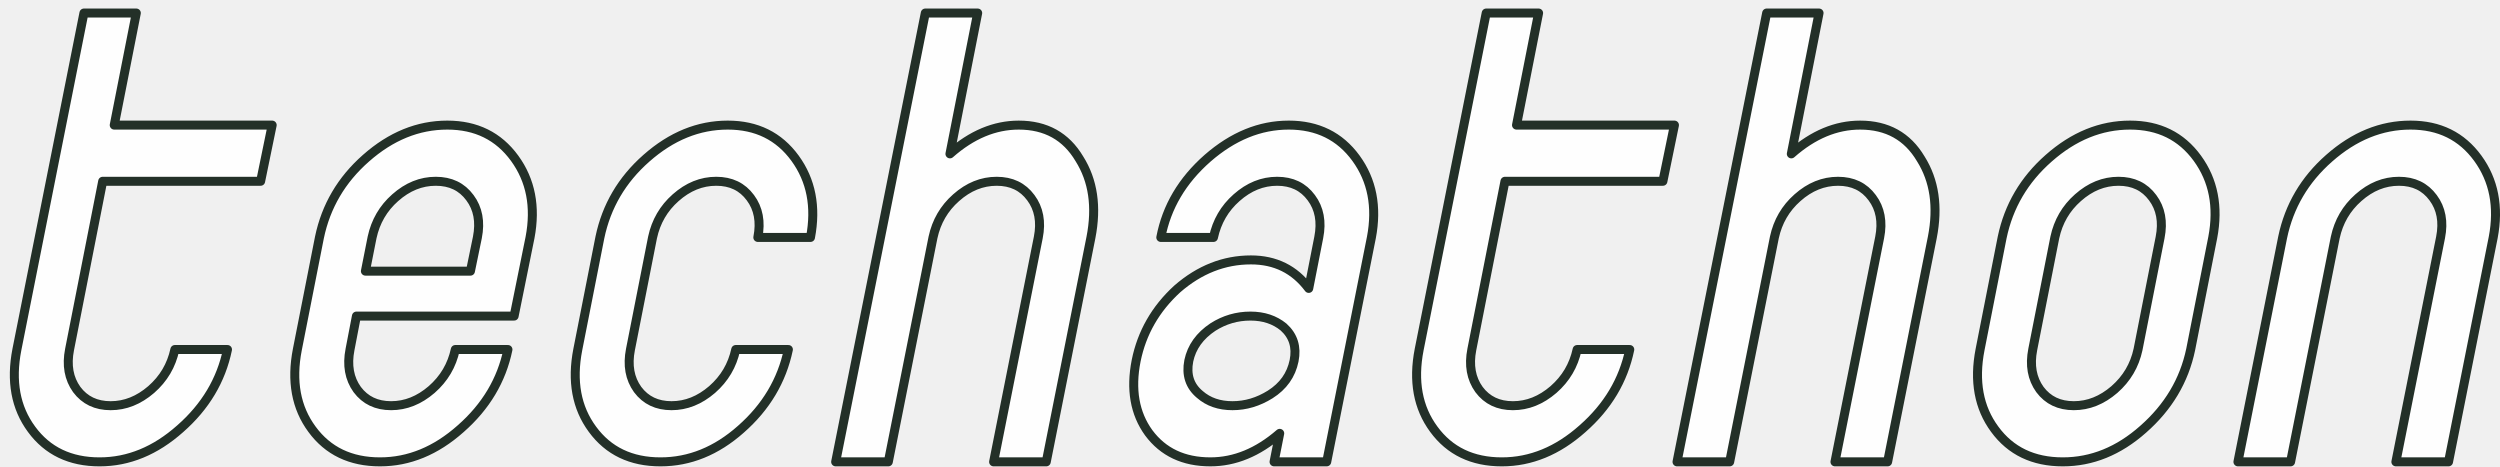
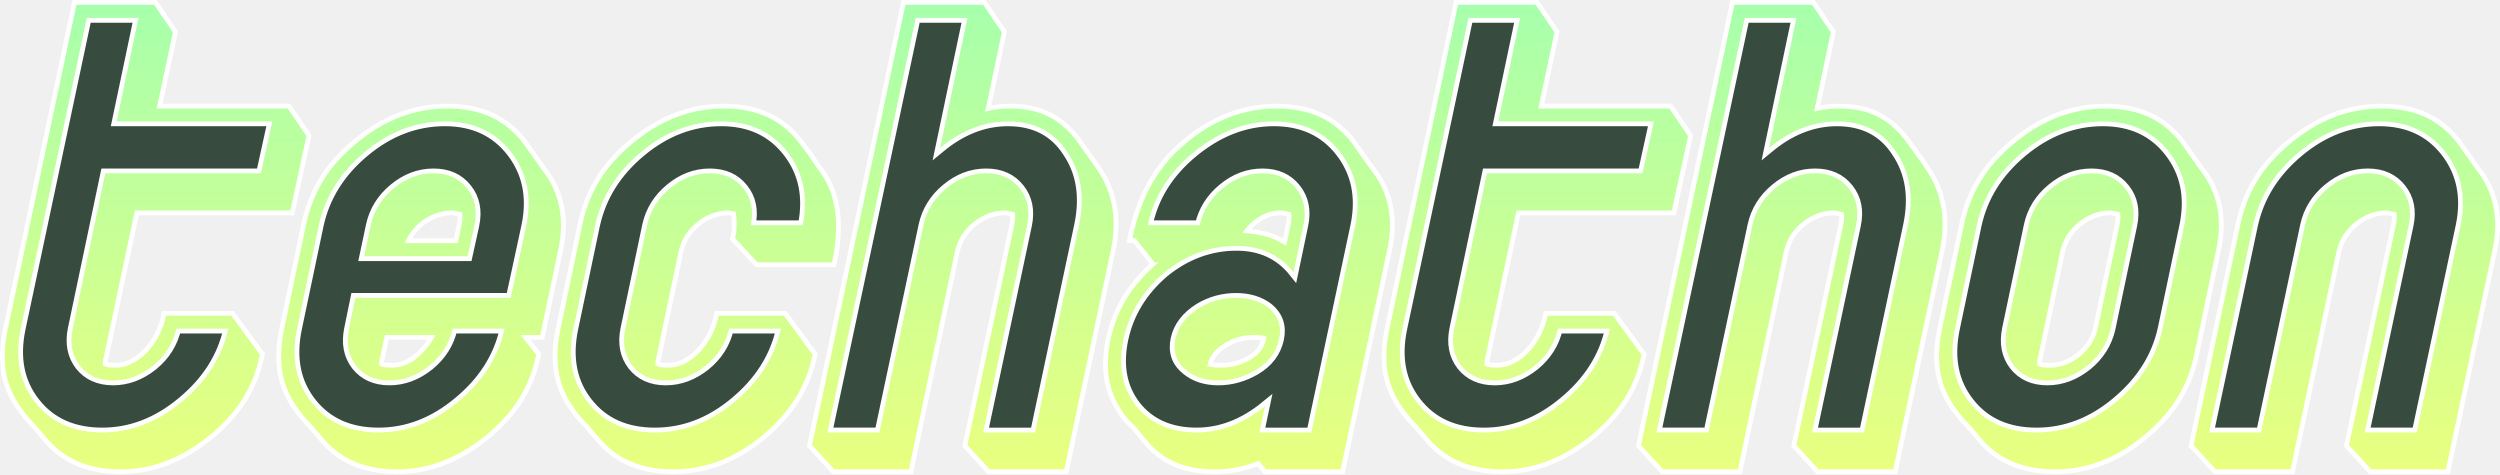
- <svg xmlns="http://www.w3.org/2000/svg" xmlns:xlink="http://www.w3.org/1999/xlink" id="svg28" version="1.1" viewBox="0 0 345.081 64.372" height="243.295" width="1304.244" xml:space="preserve">
+ <svg xmlns="http://www.w3.org/2000/svg" xmlns:xlink="http://www.w3.org/1999/xlink" id="svg28" version="1.1" viewBox="0 0 346.399 65.695" height="248.295" width="1309.223" xml:space="preserve">
  <defs id="defs22">
    <linearGradient id="linearGradient19">
      <stop style="stop-color:#a7ffac;stop-opacity:1;" offset="0" id="stop19" />
      <stop style="stop-color:#e9ff80;stop-opacity:1;" offset="1" id="stop20" />
    </linearGradient>
-     <linearGradient xlink:href="#linearGradient19" id="linearGradient21" gradientUnits="userSpaceOnUse" x1="967.885" y1="225.401" x2="967.885" y2="289.804" gradientTransform="translate(642.1285,851.226)" />
+     <linearGradient xlink:href="#linearGradient19" id="linearGradient21" gradientUnits="userSpaceOnUse" x1="967.885" y1="225.401" x2="967.885" y2="289.804" gradientTransform="translate(-936.2038,-224.771)" />
  </defs>
-   <g id="layer1" transform="translate(-1578.994,-1076.658)">
-     <path id="path959-0-9-9" style="display:inline;fill:#fefefe;fill-opacity:1;stroke:#233028;stroke-width:1.241;stroke-linecap:round;stroke-linejoin:round;stroke-miterlimit:4;stroke-dasharray:none;stroke-dashoffset:4.521;stroke-opacity:1" d="m 1590.578,1078.457 -9.252,46.446 c -0.851,4.362 -0.177,8.031 2.021,11.006 2.198,3.001 5.329,4.501 9.394,4.501 3.994,0 7.704,-1.526 11.131,-4.577 3.474,-3.051 5.648,-6.694 6.523,-10.93 h -7.267 c -0.473,2.194 -1.56,4.034 -3.261,5.522 -1.725,1.488 -3.592,2.232 -5.601,2.232 -2.009,0 -3.569,-0.744 -4.68,-2.232 -1.087,-1.513 -1.418,-3.353 -0.992,-5.522 l 4.572,-23.223 h 21.802 l 1.595,-7.754 h -21.802 l 3.049,-15.469 z m 116.136,0 -12.372,61.953 h 7.267 l 6.168,-30.976 c 0.473,-2.194 1.536,-4.022 3.191,-5.484 1.702,-1.513 3.569,-2.269 5.601,-2.269 2.033,0 3.604,0.756 4.715,2.269 1.111,1.488 1.453,3.316 1.028,5.484 l -6.168,30.976 h 7.267 l 6.168,-30.976 c 0.827,-4.236 0.296,-7.855 -1.595,-10.855 -1.843,-3.101 -4.632,-4.652 -8.366,-4.652 -3.332,0 -6.499,1.324 -9.501,3.971 l 3.829,-19.44 z m 77.424,0 -9.253,46.446 c -0.851,4.362 -0.177,8.031 2.021,11.006 2.198,3.001 5.329,4.501 9.394,4.501 3.994,0 7.705,-1.526 11.132,-4.577 3.474,-3.051 5.648,-6.694 6.523,-10.93 h -7.267 c -0.473,2.194 -1.56,4.034 -3.261,5.522 -1.725,1.488 -3.592,2.232 -5.601,2.232 -2.009,0 -3.569,-0.744 -4.68,-2.232 -1.087,-1.513 -1.418,-3.353 -0.993,-5.522 l 4.573,-23.223 h 21.802 l 1.595,-7.754 h -21.801 l 3.049,-15.469 z m 38.712,0 -12.372,61.953 h 7.267 l 6.169,-30.976 c 0.472,-2.194 1.536,-4.022 3.19,-5.484 1.702,-1.513 3.569,-2.269 5.601,-2.269 2.032,0 3.604,0.756 4.715,2.269 1.111,1.488 1.453,3.316 1.028,5.484 l -6.168,30.976 h 7.267 l 6.168,-30.976 c 0.827,-4.236 0.296,-7.855 -1.595,-10.855 -1.843,-3.101 -4.632,-4.652 -8.366,-4.652 -3.332,0 -6.499,1.324 -9.5,3.971 l 3.829,-19.44 z m -182.11,15.469 c -4.041,0 -7.787,1.525 -11.238,4.576 -3.38,2.975 -5.518,6.619 -6.416,10.931 l -3.049,15.469 c -0.851,4.362 -0.177,8.031 2.021,11.006 2.198,3.001 5.329,4.501 9.394,4.501 3.994,0 7.705,-1.526 11.132,-4.577 3.474,-3.051 5.648,-6.694 6.523,-10.93 h -7.267 c -0.473,2.194 -1.56,4.034 -3.261,5.522 -1.725,1.488 -3.592,2.232 -5.601,2.232 -2.009,0 -3.569,-0.744 -4.679,-2.232 -1.087,-1.513 -1.418,-3.353 -0.993,-5.522 l 0.886,-4.614 h 21.766 l 2.198,-10.855 c 0.803,-4.236 0.095,-7.88 -2.127,-10.931 -2.221,-3.051 -5.318,-4.576 -9.288,-4.576 z m 38.712,0 c -4.041,0 -7.787,1.525 -11.238,4.576 -3.38,2.975 -5.518,6.619 -6.416,10.931 l -3.049,15.469 c -0.851,4.362 -0.177,8.031 2.02,11.006 2.198,3.001 5.33,4.501 9.394,4.501 4.018,0 7.716,-1.501 11.096,-4.501 3.474,-3.051 5.66,-6.72 6.558,-11.006 h -7.267 c -0.473,2.194 -1.56,4.034 -3.261,5.522 -1.725,1.488 -3.592,2.232 -5.601,2.232 -2.009,0 -3.568,-0.744 -4.679,-2.232 -1.087,-1.513 -1.418,-3.353 -0.993,-5.522 l 3.049,-15.469 c 0.473,-2.194 1.536,-4.022 3.19,-5.484 1.702,-1.513 3.569,-2.269 5.601,-2.269 2.033,0 3.604,0.756 4.715,2.269 1.111,1.488 1.453,3.316 1.028,5.484 h 7.267 c 0.803,-4.236 0.094,-7.88 -2.127,-10.931 -2.221,-3.051 -5.317,-4.576 -9.288,-4.576 z m 77.424,0 c -3.97,0 -7.705,1.525 -11.202,4.576 -3.498,3.076 -5.648,6.72 -6.452,10.931 h 7.267 c 0.473,-2.194 1.536,-4.022 3.191,-5.484 1.702,-1.513 3.568,-2.269 5.601,-2.269 2.032,0 3.604,0.756 4.715,2.269 1.111,1.488 1.454,3.316 1.028,5.484 l -1.383,7.035 c -1.962,-2.622 -4.62,-3.934 -7.976,-3.934 -3.71,0 -7.102,1.336 -10.174,4.009 -3.001,2.748 -4.892,6.051 -5.672,9.909 -0.78,3.959 -0.201,7.275 1.737,9.947 1.985,2.673 4.821,4.009 8.508,4.009 3.356,0 6.547,-1.311 9.572,-3.933 l -0.78,3.933 h 7.267 l 6.169,-30.976 c 0.803,-4.236 0.094,-7.88 -2.127,-10.931 -2.221,-3.051 -5.317,-4.576 -9.288,-4.576 z m 116.136,0 c -4.041,0 -7.787,1.525 -11.238,4.576 -3.38,2.975 -5.519,6.619 -6.417,10.931 l -3.048,15.469 c -0.851,4.362 -0.177,8.031 2.021,11.006 2.198,3.001 5.329,4.501 9.394,4.501 4.018,0 7.716,-1.501 11.096,-4.501 3.474,-3.051 5.66,-6.72 6.558,-11.006 l 3.049,-15.469 c 0.803,-4.236 0.094,-7.88 -2.127,-10.931 -2.221,-3.051 -5.317,-4.576 -9.288,-4.576 z m 38.712,0 c -4.041,0 -7.787,1.525 -11.238,4.576 -3.38,2.975 -5.518,6.619 -6.416,10.931 l -6.168,30.976 h 7.267 l 6.168,-30.976 c 0.473,-2.194 1.536,-4.022 3.191,-5.484 1.702,-1.513 3.568,-2.269 5.601,-2.269 2.032,0 3.604,0.756 4.715,2.269 1.111,1.488 1.454,3.316 1.028,5.484 l -6.169,30.976 h 7.267 l 6.168,-30.976 c 0.803,-4.236 0.095,-7.88 -2.127,-10.931 -2.222,-3.051 -5.317,-4.576 -9.288,-4.576 z m -272.579,7.754 c 2.033,0 3.604,0.756 4.715,2.269 1.111,1.488 1.454,3.316 1.028,5.484 l -0.958,4.652 h -14.499 l 0.922,-4.652 c 0.472,-2.194 1.536,-4.022 3.191,-5.484 1.702,-1.513 3.568,-2.269 5.601,-2.269 z m 232.272,0 c 2.032,0 3.604,0.756 4.715,2.269 1.111,1.488 1.453,3.316 1.028,5.484 l -3.049,15.469 c -0.473,2.194 -1.56,4.034 -3.261,5.522 -1.725,1.488 -3.592,2.232 -5.601,2.232 -2.009,0 -3.569,-0.744 -4.679,-2.232 -1.087,-1.513 -1.418,-3.353 -0.992,-5.522 l 3.048,-15.469 c 0.473,-2.194 1.536,-4.022 3.191,-5.484 1.702,-1.513 3.569,-2.269 5.601,-2.269 z m -119.823,18.608 c 1.82,0 3.344,0.505 4.573,1.513 1.347,1.21 1.832,2.761 1.454,4.652 -0.402,1.967 -1.501,3.518 -3.297,4.652 -1.654,1.034 -3.391,1.551 -5.211,1.551 -1.82,0 -3.321,-0.517 -4.502,-1.551 -1.394,-1.16 -1.902,-2.711 -1.524,-4.652 0.402,-1.891 1.512,-3.442 3.332,-4.652 1.583,-1.008 3.308,-1.513 5.175,-1.513 z" />
-     <text xml:space="preserve" style="font-style:normal;font-variant:normal;font-weight:normal;font-stretch:normal;font-size:71.805px;line-height:1.25;font-family:'SF Eccentric Opus Shaded';-inkscape-font-specification:'SF Eccentric Opus Shaded, Normal';font-variant-ligatures:normal;font-variant-caps:normal;font-variant-numeric:normal;font-variant-east-asian:normal;letter-spacing:-2.629px;display:none;fill:url(#linearGradient21);fill-opacity:1;stroke:none;stroke-width:1.795" x="1574.55" y="1135.911" id="text869-7-7-4">
-       <tspan id="tspan867-8-3-9" x="1574.55" y="1135.911" style="font-style:oblique;font-variant:normal;font-weight:normal;font-stretch:normal;font-size:71.805px;font-family:'SF Eccentric Opus Shaded';-inkscape-font-specification:'SF Eccentric Opus Shaded, Oblique';font-variant-ligatures:normal;font-variant-caps:normal;font-variant-numeric:normal;font-variant-east-asian:normal;fill:url(#linearGradient21);fill-opacity:1;stroke-width:1.795">techathon</tspan>
-     </text>
-   </g>
+   <path id="path959-0-9-9" style="fill:#374b3f;fill-opacity:1;stroke:none;stroke-width:1.188;stroke-linecap:round;stroke-linejoin:round;stroke-miterlimit:4;stroke-dasharray:none;stroke-dashoffset:4.521;stroke-opacity:1" d="M 12.114,2.434 2.963,45.489 c -0.842,4.044 -0.175,7.444 1.998,10.203 2.174,2.781 5.271,4.173 9.291,4.173 3.95,0 7.62,-1.414 11.009,-4.243 3.436,-2.828 5.586,-6.206 6.451,-10.132 h -7.188 c -0.468,2.034 -1.543,3.74 -3.226,5.119 -1.706,1.379 -3.553,2.069 -5.54,2.069 -1.987,0 -3.53,-0.69 -4.628,-2.069 -1.075,-1.402 -1.402,-3.108 -0.981,-5.119 l 4.522,-21.527 h 21.563 l 1.578,-7.188 h -21.563 l 3.015,-14.34 z m 114.862,0 -12.236,57.43 h 7.188 l 6.101,-28.715 c 0.468,-2.034 1.519,-3.728 3.155,-5.084 1.683,-1.403 3.53,-2.104 5.54,-2.104 2.01,0 3.564,0.701 4.663,2.104 1.099,1.379 1.437,3.074 1.017,5.084 l -6.1,28.715 h 7.188 l 6.101,-28.715 c 0.818,-3.927 0.292,-7.281 -1.578,-10.063 -1.823,-2.875 -4.582,-4.312 -8.275,-4.312 -3.296,0 -6.428,1.227 -9.396,3.681 l 3.787,-18.021 z m 76.575,0 -9.151,43.055 c -0.841,4.044 -0.175,7.444 1.999,10.203 2.174,2.781 5.271,4.173 9.291,4.173 3.95,0 7.62,-1.414 11.009,-4.243 3.436,-2.828 5.586,-6.206 6.451,-10.132 h -7.188 c -0.467,2.034 -1.543,3.74 -3.226,5.119 -1.706,1.379 -3.553,2.069 -5.54,2.069 -1.987,0 -3.53,-0.69 -4.628,-2.069 -1.075,-1.402 -1.403,-3.108 -0.982,-5.119 l 4.523,-21.527 h 21.563 l 1.577,-7.188 h -21.562 l 3.015,-14.34 z m 38.287,0 -12.237,57.43 h 7.188 l 6.101,-28.715 c 0.467,-2.034 1.519,-3.728 3.155,-5.084 1.683,-1.403 3.53,-2.104 5.54,-2.104 2.01,0 3.564,0.701 4.663,2.104 1.099,1.379 1.437,3.074 1.017,5.084 l -6.1,28.715 h 7.188 l 6.101,-28.715 c 0.818,-3.927 0.292,-7.281 -1.578,-10.063 -1.823,-2.875 -4.582,-4.312 -8.275,-4.312 -3.296,0 -6.428,1.227 -9.396,3.681 l 3.787,-18.021 z M 61.725,16.774 c -3.997,0 -7.702,1.414 -11.114,4.242 -3.342,2.758 -5.458,6.136 -6.346,10.133 l -3.015,14.34 c -0.842,4.044 -0.175,7.444 1.999,10.203 2.174,2.781 5.271,4.173 9.291,4.173 3.95,0 7.62,-1.414 11.009,-4.243 3.436,-2.828 5.586,-6.206 6.451,-10.132 h -7.188 c -0.467,2.034 -1.543,3.74 -3.226,5.119 -1.706,1.379 -3.553,2.069 -5.54,2.069 -1.987,0 -3.53,-0.69 -4.628,-2.069 -1.075,-1.402 -1.403,-3.108 -0.982,-5.119 l 0.876,-4.277 h 21.527 l 2.174,-10.062 c 0.795,-3.927 0.094,-7.305 -2.104,-10.133 -2.197,-2.828 -5.26,-4.242 -9.187,-4.242 z m 38.287,0 c -3.997,0 -7.702,1.414 -11.114,4.242 -3.342,2.758 -5.458,6.136 -6.346,10.133 l -3.015,14.34 c -0.842,4.044 -0.175,7.444 1.998,10.203 2.174,2.781 5.271,4.173 9.291,4.173 3.974,0 7.632,-1.391 10.974,-4.173 3.436,-2.828 5.598,-6.229 6.487,-10.203 h -7.188 c -0.467,2.034 -1.543,3.74 -3.226,5.119 -1.706,1.379 -3.553,2.069 -5.54,2.069 -1.987,0 -3.529,-0.69 -4.628,-2.069 -1.075,-1.402 -1.403,-3.108 -0.982,-5.119 l 3.015,-14.34 c 0.468,-2.034 1.519,-3.728 3.155,-5.084 1.683,-1.403 3.53,-2.104 5.54,-2.104 2.01,0 3.564,0.701 4.663,2.104 1.099,1.379 1.437,3.074 1.017,5.084 h 7.188 c 0.795,-3.927 0.093,-7.305 -2.104,-10.133 -2.197,-2.828 -5.259,-4.242 -9.186,-4.242 z m 76.575,0 c -3.927,0 -7.62,1.414 -11.079,4.242 -3.459,2.852 -5.586,6.229 -6.381,10.133 h 7.188 c 0.468,-2.034 1.519,-3.728 3.156,-5.084 1.683,-1.403 3.529,-2.104 5.54,-2.104 2.01,0 3.564,0.701 4.663,2.104 1.099,1.379 1.438,3.074 1.017,5.084 l -1.367,6.521 c -1.94,-2.431 -4.569,-3.646 -7.889,-3.646 -3.67,0 -7.024,1.239 -10.063,3.716 -2.969,2.548 -4.838,5.61 -5.61,9.186 -0.771,3.67 -0.199,6.744 1.718,9.221 1.963,2.478 4.768,3.716 8.414,3.716 3.319,0 6.475,-1.216 9.467,-3.646 l -0.772,3.646 h 7.188 l 6.101,-28.715 c 0.795,-3.927 0.093,-7.305 -2.104,-10.133 -2.197,-2.828 -5.259,-4.242 -9.186,-4.242 z m 114.862,0 c -3.997,0 -7.702,1.414 -11.114,4.242 -3.342,2.758 -5.458,6.136 -6.346,10.133 l -3.015,14.34 c -0.842,4.044 -0.175,7.444 1.998,10.203 2.174,2.781 5.271,4.173 9.291,4.173 3.974,0 7.632,-1.391 10.974,-4.173 3.436,-2.828 5.598,-6.229 6.486,-10.203 l 3.015,-14.34 c 0.795,-3.927 0.093,-7.305 -2.104,-10.133 -2.197,-2.828 -5.259,-4.242 -9.186,-4.242 z m 38.287,0 c -3.997,0 -7.702,1.414 -11.115,4.242 -3.342,2.758 -5.458,6.136 -6.346,10.133 l -6.101,28.715 h 7.188 l 6.1,-28.715 c 0.468,-2.034 1.519,-3.728 3.156,-5.084 1.683,-1.403 3.529,-2.104 5.54,-2.104 2.01,0 3.564,0.701 4.663,2.104 1.099,1.379 1.438,3.074 1.017,5.084 l -6.101,28.715 h 7.188 l 6.101,-28.715 c 0.795,-3.927 0.094,-7.305 -2.104,-10.133 -2.197,-2.828 -5.259,-4.242 -9.186,-4.242 z m -269.589,7.188 c 2.01,0 3.564,0.701 4.663,2.104 1.099,1.379 1.438,3.074 1.017,5.084 l -0.947,4.312 h -14.34 l 0.912,-4.312 c 0.467,-2.034 1.519,-3.728 3.155,-5.084 1.683,-1.403 3.529,-2.104 5.54,-2.104 z m 229.724,0 c 2.01,0 3.565,0.701 4.663,2.104 1.099,1.379 1.437,3.074 1.017,5.084 l -3.015,14.34 c -0.468,2.034 -1.543,3.74 -3.226,5.119 -1.706,1.379 -3.553,2.069 -5.54,2.069 -1.987,0 -3.53,-0.69 -4.628,-2.069 -1.075,-1.402 -1.402,-3.108 -0.981,-5.119 l 3.015,-14.34 c 0.468,-2.034 1.519,-3.728 3.155,-5.084 1.683,-1.403 3.529,-2.104 5.54,-2.104 z m -118.508,17.25 c 1.8,0 3.308,0.468 4.523,1.403 1.332,1.122 1.812,2.559 1.438,4.312 -0.397,1.823 -1.484,3.261 -3.261,4.313 -1.636,0.958 -3.354,1.437 -5.154,1.437 -1.8,0 -3.284,-0.479 -4.453,-1.437 -1.379,-1.075 -1.881,-2.513 -1.508,-4.313 0.397,-1.753 1.496,-3.19 3.296,-4.312 1.566,-0.935 3.272,-1.403 5.119,-1.403 z" />
+   <path style="font-style:oblique;font-size:71.805px;line-height:1.25;font-family:'SF Eccentric Opus Shaded';-inkscape-font-specification:'SF Eccentric Opus Shaded, Oblique';letter-spacing:-2.629px;fill:url(#linearGradient21);stroke:#ffffff;stroke-width:1.323;stroke-dasharray:none;stroke-opacity:1;paint-order:stroke fill markers" d="m 36.012,49.151 c -0.467,2.267 -1.286,4.324 -2.454,6.171 -1.169,1.823 -2.7,3.506 -4.593,5.049 -1.917,1.543 -3.88,2.7 -5.89,3.471 -1.987,0.795 -4.114,1.192 -6.381,1.192 -4.511,0 -7.982,-1.531 -10.413,-4.593 L 4.843,58.757 C 4.328,58.267 3.826,57.694 3.335,57.039 2.073,55.427 1.255,53.697 0.881,51.85 0.53,49.981 0.6,47.877 1.091,45.539 L 10.593,0.661 h 10.764 l 2.595,3.822 -2.244,10.553 h 18.162 l 2.595,3.822 -2.244,10.308 H 18.692 l -4.242,19.985 c -0.07,0.28 -0.129,0.538 -0.175,0.771 -0.023,0.234 -0.035,0.479 -0.035,0.736 0.28,0.117 0.573,0.199 0.877,0.245 0.304,0.023 0.631,0.035 0.982,0.035 0.748,0 1.484,-0.187 2.209,-0.561 0.748,-0.374 1.426,-0.877 2.034,-1.508 0.631,-0.654 1.18,-1.414 1.648,-2.279 0.467,-0.888 0.806,-1.835 1.017,-2.84 h 9.046 z M 24.442,45.539 c -0.467,2.034 -1.543,3.74 -3.226,5.119 -1.73,1.379 -3.576,2.069 -5.54,2.069 -1.987,0 -3.529,-0.69 -4.628,-2.069 -1.075,-1.402 -1.402,-3.109 -0.982,-5.119 l 4.523,-21.527 h 21.562 l 1.578,-7.187 H 16.167 L 19.183,2.485 H 12.03 L 2.879,45.539 c -0.841,4.044 -0.175,7.445 1.998,10.203 2.174,2.782 5.271,4.172 9.291,4.172 3.95,0 7.62,-1.414 11.009,-4.242 3.436,-2.828 5.586,-6.206 6.451,-10.133 z m 28.295,3.611 c -0.07,0.28 -0.129,0.538 -0.175,0.771 -0.023,0.234 -0.035,0.479 -0.035,0.736 0.28,0.117 0.573,0.199 0.877,0.245 0.304,0.023 0.631,0.035 0.982,0.035 1.169,0 2.279,-0.421 3.331,-1.262 1.052,-0.841 1.928,-1.928 2.63,-3.261 H 53.333 Z M 62.589,29.166 c -0.701,0 -1.391,0.117 -2.069,0.351 -0.678,0.234 -1.309,0.549 -1.893,0.947 -0.561,0.397 -1.064,0.877 -1.508,1.437 -0.444,0.561 -0.783,1.157 -1.017,1.788 h 7.328 l 0.526,-2.489 c 0.14,-0.678 0.164,-1.274 0.07,-1.788 C 63.792,29.365 63.559,29.318 63.325,29.271 63.091,29.201 62.846,29.166 62.589,29.166 Z M 43.13,58.757 C 42.616,58.267 42.113,57.694 41.622,57.039 40.36,55.427 39.542,53.697 39.168,51.85 38.817,49.981 38.887,47.877 39.378,45.539 l 3.015,-14.34 c 0.467,-2.267 1.274,-4.336 2.419,-6.206 1.145,-1.87 2.711,-3.611 4.698,-5.224 3.81,-3.155 7.971,-4.733 12.482,-4.733 2.267,0 4.254,0.386 5.96,1.157 1.706,0.771 3.191,1.963 4.453,3.576 0.991,1.372 1.373,1.884 2.665,3.752 2.478,3.109 3.226,6.86 2.244,11.255 l -2.454,11.64 h -2.735 l 2.174,2.735 c -0.467,2.267 -1.286,4.324 -2.454,6.171 -1.169,1.823 -2.7,3.506 -4.593,5.049 -1.917,1.543 -3.88,2.7 -5.89,3.471 -1.987,0.795 -4.114,1.192 -6.381,1.192 -4.511,0 -7.982,-1.531 -10.413,-4.593 z M 62.729,45.539 c -0.467,2.034 -1.543,3.74 -3.226,5.119 -1.73,1.379 -3.576,2.069 -5.54,2.069 -1.987,0 -3.529,-0.69 -4.628,-2.069 -1.075,-1.402 -1.402,-3.109 -0.982,-5.119 l 0.877,-4.277 h 21.527 l 2.174,-10.062 c 0.795,-3.927 0.093,-7.304 -2.104,-10.133 -2.197,-2.828 -5.259,-4.242 -9.186,-4.242 -4.02,0 -7.725,1.414 -11.114,4.242 -3.366,2.805 -5.481,6.182 -6.346,10.133 l -3.015,14.34 c -0.841,4.044 -0.175,7.445 1.998,10.203 2.174,2.782 5.271,4.172 9.291,4.172 3.95,0 7.62,-1.414 11.009,-4.242 3.436,-2.828 5.586,-6.206 6.451,-10.133 z M 64.797,35.512 H 50.458 l 0.912,-4.312 c 0.444,-2.01 1.496,-3.705 3.155,-5.084 1.683,-1.402 3.529,-2.104 5.54,-2.104 2.01,0 3.565,0.701 4.663,2.104 1.099,1.379 1.437,3.074 1.017,5.084 z m 47.789,13.639 c -0.467,2.267 -1.297,4.336 -2.489,6.206 -1.192,1.847 -2.735,3.541 -4.628,5.084 -3.74,3.062 -7.807,4.593 -12.201,4.593 -4.511,0 -7.982,-1.531 -10.413,-4.593 L 81.417,58.757 C 80.903,58.267 80.4,57.694 79.909,57.039 78.647,55.427 77.829,53.697 77.455,51.85 77.105,49.981 77.175,47.877 77.666,45.539 l 3.015,-14.34 c 0.467,-2.267 1.274,-4.336 2.419,-6.206 1.145,-1.87 2.711,-3.611 4.698,-5.224 3.81,-3.155 7.971,-4.733 12.482,-4.733 2.267,0 4.254,0.386 5.96,1.157 1.706,0.771 3.191,1.963 4.453,3.576 1.724,2.241 2.611,3.711 2.665,3.752 2.454,3.085 3.097,7.363 1.928,12.832 h -10.308 l -3.12,-3.366 c 0.164,-0.678 0.234,-1.321 0.21,-1.928 0,-0.608 -0.047,-1.18 -0.14,-1.718 -0.187,-0.047 -0.362,-0.082 -0.526,-0.105 -0.164,-0.047 -0.339,-0.07 -0.526,-0.07 -0.795,0 -1.566,0.152 -2.314,0.456 -0.725,0.28 -1.402,0.678 -2.034,1.192 -0.608,0.491 -1.134,1.075 -1.578,1.753 -0.421,0.678 -0.725,1.414 -0.912,2.209 l -3.015,14.375 c -0.07,0.28 -0.129,0.538 -0.175,0.771 -0.023,0.234 -0.035,0.479 -0.035,0.736 0.28,0.117 0.573,0.199 0.877,0.245 0.304,0.023 0.631,0.035 0.982,0.035 0.748,0 1.484,-0.187 2.209,-0.561 0.748,-0.374 1.426,-0.877 2.034,-1.508 0.631,-0.654 1.18,-1.414 1.648,-2.279 0.467,-0.888 0.806,-1.835 1.017,-2.84 h 9.046 z m -11.57,-3.611 c -0.467,2.034 -1.543,3.74 -3.226,5.119 -1.73,1.379 -3.576,2.069 -5.54,2.069 -1.987,0 -3.529,-0.69 -4.628,-2.069 -1.075,-1.402 -1.402,-3.109 -0.982,-5.119 l 3.015,-14.34 c 0.444,-2.01 1.496,-3.705 3.155,-5.084 1.683,-1.402 3.529,-2.104 5.54,-2.104 2.01,0 3.565,0.701 4.663,2.104 1.099,1.379 1.438,3.074 1.017,5.084 h 7.187 c 0.795,-3.927 0.093,-7.304 -2.104,-10.133 -2.197,-2.828 -5.259,-4.242 -9.186,-4.242 -4.02,0 -7.725,1.414 -11.114,4.242 -3.366,2.805 -5.481,6.182 -6.346,10.133 l -3.015,14.34 c -0.841,4.044 -0.175,7.445 1.998,10.203 2.174,2.782 5.271,4.172 9.291,4.172 3.974,0 7.632,-1.391 10.974,-4.172 3.459,-2.852 5.621,-6.253 6.486,-10.203 z m 35.482,-30.082 c 1.075,-0.28 2.244,-0.421 3.506,-0.421 2.127,0 3.95,0.409 5.47,1.227 1.519,0.818 2.84,2.034 3.962,3.646 0.334,0.464 2.493,3.464 2.7,3.822 2.08,3.132 2.665,6.814 1.753,11.044 l -6.416,30.258 h -10.343 l -3.085,-3.366 6.486,-30.468 c 0.14,-0.678 0.164,-1.274 0.07,-1.788 -0.234,-0.047 -0.467,-0.093 -0.701,-0.14 -0.234,-0.07 -0.479,-0.105 -0.736,-0.105 -0.795,0 -1.566,0.152 -2.314,0.456 -0.725,0.28 -1.402,0.678 -2.034,1.192 -0.608,0.491 -1.134,1.075 -1.578,1.753 -0.421,0.678 -0.725,1.414 -0.912,2.209 l -6.381,30.258 h -10.343 l -3.085,-3.366 12.938,-61.006 h 10.764 l 2.595,3.822 z m 6.907,44.457 6.101,-28.715 c 0.818,-3.927 0.292,-7.281 -1.578,-10.062 -1.823,-2.875 -4.581,-4.312 -8.274,-4.312 -3.296,0 -6.428,1.227 -9.396,3.681 l 3.787,-18.021 h -7.152 L 114.656,59.914 h 7.187 l 6.101,-28.715 c 0.444,-2.01 1.496,-3.705 3.155,-5.084 1.683,-1.402 3.529,-2.104 5.54,-2.104 2.01,0 3.565,0.701 4.663,2.104 1.099,1.379 1.437,3.074 1.017,5.084 l -6.101,28.715 z M 177.45,29.166 c -1.052,0 -2.034,0.28 -2.945,0.841 -0.912,0.538 -1.706,1.297 -2.384,2.279 1.192,0.047 2.291,0.21 3.296,0.491 1.005,0.28 1.94,0.713 2.805,1.297 l 0.596,-2.875 c 0.14,-0.678 0.164,-1.274 0.07,-1.788 -0.234,-0.047 -0.467,-0.093 -0.701,-0.14 -0.234,-0.07 -0.479,-0.105 -0.736,-0.105 z m -1.963,17.46 c -0.491,-0.14 -1.064,-0.21 -1.718,-0.21 -1.543,0 -2.922,0.386 -4.137,1.157 -1.332,0.818 -2.104,1.823 -2.314,3.015 l -0.07,0.14 c 0.28,0.07 0.596,0.129 0.947,0.175 0.351,0.023 0.701,0.035 1.052,0.035 0.725,0 1.426,-0.093 2.104,-0.28 0.701,-0.21 1.344,-0.479 1.928,-0.806 1.215,-0.725 1.928,-1.683 2.139,-2.875 z M 157.325,32.988 h -0.421 c 0.608,-2.875 1.519,-5.388 2.735,-7.538 1.215,-2.174 2.817,-4.067 4.803,-5.68 3.81,-3.155 7.947,-4.733 12.412,-4.733 2.267,0 4.254,0.386 5.96,1.157 1.706,0.771 3.191,1.963 4.453,3.576 0.939,1.296 1.69,2.469 2.665,3.752 2.478,3.109 3.226,6.86 2.244,11.255 l -6.416,30.258 h -10.343 l -0.982,-1.192 c -1.94,0.795 -3.974,1.192 -6.101,1.192 -2.127,0 -3.962,-0.339 -5.505,-1.017 -1.543,-0.678 -2.875,-1.718 -3.997,-3.12 l -1.367,-1.683 c -0.28,-0.257 -0.561,-0.526 -0.841,-0.806 -0.28,-0.304 -0.549,-0.619 -0.806,-0.947 -1.075,-1.473 -1.776,-3.05 -2.104,-4.733 -0.327,-1.706 -0.269,-3.623 0.175,-5.75 0.865,-4.02 2.992,-7.491 6.381,-10.413 l 0.28,-0.21 H 159.99 Z m 24.367,26.927 6.101,-28.715 c 0.795,-3.927 0.093,-7.304 -2.104,-10.133 -2.197,-2.828 -5.259,-4.242 -9.186,-4.242 -3.927,0 -7.62,1.414 -11.079,4.242 -3.436,2.805 -5.563,6.182 -6.381,10.133 h 7.188 c 0.444,-2.01 1.496,-3.705 3.155,-5.084 1.683,-1.402 3.529,-2.104 5.54,-2.104 2.01,0 3.565,0.701 4.663,2.104 1.099,1.379 1.438,3.074 1.017,5.084 l -1.367,6.521 c -1.94,-2.431 -4.57,-3.646 -7.889,-3.646 -3.67,0 -7.024,1.239 -10.062,3.716 -2.968,2.548 -4.838,5.61 -5.61,9.186 -0.771,3.67 -0.199,6.743 1.718,9.221 1.963,2.478 4.768,3.716 8.415,3.716 3.319,0 6.475,-1.215 9.466,-3.646 l -0.771,3.646 z m -4.453,-12.937 c -0.397,1.823 -1.484,3.261 -3.261,4.312 -1.66,0.958 -3.378,1.437 -5.154,1.437 -1.8,0 -3.284,-0.479 -4.453,-1.437 -1.379,-1.099 -1.882,-2.536 -1.508,-4.312 0.374,-1.73 1.473,-3.167 3.296,-4.312 1.566,-0.935 3.272,-1.402 5.119,-1.402 1.8,0 3.307,0.467 4.523,1.402 1.332,1.122 1.811,2.559 1.438,4.312 z m 50.208,2.174 c -0.467,2.267 -1.286,4.324 -2.454,6.171 -1.169,1.823 -2.7,3.506 -4.593,5.049 -1.917,1.543 -3.88,2.7 -5.89,3.471 -1.987,0.795 -4.114,1.192 -6.381,1.192 -4.511,0 -7.982,-1.531 -10.413,-4.593 l -1.438,-1.683 c -0.514,-0.491 -1.017,-1.064 -1.508,-1.718 -1.262,-1.613 -2.08,-3.342 -2.454,-5.189 -0.351,-1.87 -0.28,-3.974 0.21,-6.311 l 9.501,-44.878 h 10.764 l 2.595,3.822 -2.244,10.553 h 18.162 l 2.595,3.822 -2.244,10.308 h -21.527 l -4.242,19.985 c -0.07,0.28 -0.129,0.538 -0.175,0.771 -0.023,0.234 -0.035,0.479 -0.035,0.736 0.28,0.117 0.573,0.199 0.877,0.245 0.304,0.023 0.631,0.035 0.982,0.035 0.748,0 1.484,-0.187 2.209,-0.561 0.748,-0.374 1.426,-0.877 2.034,-1.508 0.631,-0.654 1.18,-1.414 1.648,-2.279 0.467,-0.888 0.806,-1.835 1.017,-2.84 h 9.046 z m -11.57,-3.611 c -0.467,2.034 -1.543,3.74 -3.226,5.119 -1.73,1.379 -3.576,2.069 -5.54,2.069 -1.987,0 -3.529,-0.69 -4.628,-2.069 -1.075,-1.402 -1.402,-3.109 -0.982,-5.119 l 4.523,-21.527 h 21.562 l 1.578,-7.187 h -21.562 l 3.015,-14.34 h -7.152 l -9.151,43.055 c -0.841,4.044 -0.175,7.445 1.998,10.203 2.174,2.782 5.271,4.172 9.291,4.172 3.95,0 7.62,-1.414 11.009,-4.242 3.436,-2.828 5.586,-6.206 6.451,-10.133 z m 35.482,-30.082 c 1.075,-0.28 2.244,-0.421 3.506,-0.421 2.127,0 3.95,0.409 5.47,1.227 1.519,0.818 2.84,2.034 3.962,3.646 0.894,1.234 1.791,2.411 2.7,3.822 2.08,3.132 2.665,6.814 1.753,11.044 l -6.416,30.258 h -10.343 l -3.085,-3.366 6.486,-30.468 c 0.14,-0.678 0.164,-1.274 0.07,-1.788 -0.234,-0.047 -0.467,-0.093 -0.701,-0.14 -0.234,-0.07 -0.479,-0.105 -0.736,-0.105 -0.795,0 -1.566,0.152 -2.314,0.456 -0.725,0.28 -1.402,0.678 -2.034,1.192 -0.608,0.491 -1.134,1.075 -1.578,1.753 -0.421,0.678 -0.725,1.414 -0.912,2.209 l -6.381,30.258 h -10.343 l -3.085,-3.366 12.938,-61.006 h 10.764 l 2.595,3.822 z m 6.907,44.457 6.101,-28.715 c 0.818,-3.927 0.292,-7.281 -1.578,-10.062 -1.823,-2.875 -4.581,-4.312 -8.274,-4.312 -3.296,0 -6.428,1.227 -9.396,3.681 l 3.787,-18.021 h -7.152 L 229.517,59.914 h 7.188 l 6.101,-28.715 c 0.444,-2.01 1.496,-3.705 3.155,-5.084 1.683,-1.402 3.529,-2.104 5.54,-2.104 2.01,0 3.565,0.701 4.663,2.104 1.099,1.379 1.437,3.074 1.017,5.084 l -6.101,28.715 z m 35.412,-28.715 c 0.14,-0.678 0.164,-1.274 0.07,-1.788 -0.234,-0.047 -0.467,-0.093 -0.701,-0.14 -0.234,-0.07 -0.479,-0.105 -0.736,-0.105 -0.795,0 -1.566,0.152 -2.314,0.456 -0.725,0.28 -1.402,0.678 -2.034,1.192 -0.608,0.491 -1.134,1.075 -1.578,1.753 -0.421,0.678 -0.725,1.414 -0.912,2.209 l -3.015,14.375 c -0.07,0.28 -0.129,0.538 -0.175,0.771 -0.023,0.234 -0.035,0.479 -0.035,0.736 0.28,0.117 0.573,0.199 0.877,0.245 0.304,0.023 0.631,0.035 0.982,0.035 0.748,0 1.473,-0.14 2.174,-0.421 0.725,-0.28 1.379,-0.666 1.963,-1.157 0.608,-0.491 1.122,-1.064 1.543,-1.718 0.421,-0.654 0.713,-1.356 0.877,-2.104 z m -20.826,27.558 c -0.514,-0.491 -1.017,-1.064 -1.508,-1.718 -1.262,-1.613 -2.08,-3.342 -2.454,-5.189 -0.351,-1.87 -0.28,-3.974 0.21,-6.311 l 3.015,-14.34 c 0.467,-2.267 1.274,-4.336 2.419,-6.206 1.145,-1.87 2.711,-3.611 4.698,-5.224 3.81,-3.155 7.971,-4.733 12.482,-4.733 2.267,0 4.254,0.386 5.96,1.157 1.706,0.771 3.191,1.963 4.453,3.576 0.999,1.405 1.775,2.468 2.665,3.752 2.478,3.109 3.226,6.86 2.244,11.255 l -3.015,14.375 c -0.467,2.267 -1.297,4.336 -2.489,6.206 -1.192,1.847 -2.735,3.541 -4.628,5.084 -3.74,3.062 -7.807,4.593 -12.201,4.593 -4.511,0 -7.982,-1.531 -10.413,-4.593 z m 29.802,-27.558 c 0.795,-3.927 0.093,-7.304 -2.104,-10.133 -2.197,-2.828 -5.259,-4.242 -9.186,-4.242 -4.02,0 -7.725,1.414 -11.114,4.242 -3.366,2.805 -5.481,6.182 -6.346,10.133 l -3.015,14.34 c -0.841,4.044 -0.175,7.445 1.998,10.203 2.174,2.782 5.271,4.172 9.291,4.172 3.974,0 7.632,-1.391 10.974,-4.172 3.459,-2.852 5.621,-6.253 6.486,-10.203 z M 292.452,45.539 c -0.467,2.034 -1.543,3.74 -3.226,5.119 -1.73,1.379 -3.576,2.069 -5.54,2.069 -1.987,0 -3.529,-0.69 -4.628,-2.069 -1.075,-1.402 -1.402,-3.109 -0.982,-5.119 l 3.015,-14.34 c 0.444,-2.01 1.496,-3.705 3.155,-5.084 1.683,-1.402 3.529,-2.104 5.54,-2.104 2.01,0 3.565,0.701 4.663,2.104 1.099,1.379 1.438,3.074 1.017,5.084 z m 11.501,16.128 6.451,-30.468 c 0.467,-2.267 1.274,-4.336 2.419,-6.206 1.145,-1.87 2.711,-3.611 4.698,-5.224 3.81,-3.155 7.971,-4.733 12.482,-4.733 2.267,0 4.254,0.386 5.96,1.157 1.706,0.771 3.191,1.963 4.453,3.576 0.85,1.155 1.466,2.092 2.665,3.752 2.478,3.109 3.226,6.86 2.244,11.255 l -6.416,30.258 h -10.343 l -3.085,-3.366 6.486,-30.468 c 0.14,-0.678 0.164,-1.274 0.07,-1.788 -0.234,-0.047 -0.467,-0.093 -0.701,-0.14 -0.234,-0.07 -0.479,-0.105 -0.736,-0.105 -0.795,0 -1.566,0.152 -2.314,0.456 -0.725,0.28 -1.402,0.678 -2.034,1.192 -0.608,0.491 -1.134,1.075 -1.578,1.753 -0.421,0.678 -0.725,1.414 -0.912,2.209 l -6.381,30.258 h -10.343 z m 30.889,-1.753 6.101,-28.715 c 0.795,-3.927 0.093,-7.304 -2.104,-10.133 -2.197,-2.828 -5.259,-4.242 -9.186,-4.242 -4.02,0 -7.725,1.414 -11.114,4.242 -3.366,2.805 -5.481,6.182 -6.346,10.133 l -6.101,28.715 h 7.187 l 6.101,-28.715 c 0.444,-2.01 1.496,-3.705 3.155,-5.084 1.683,-1.402 3.529,-2.104 5.54,-2.104 2.01,0 3.565,0.701 4.663,2.104 1.099,1.379 1.437,3.074 1.017,5.084 l -6.101,28.715 z" id="text869-7-7-4" aria-label="techathon" />
</svg>
